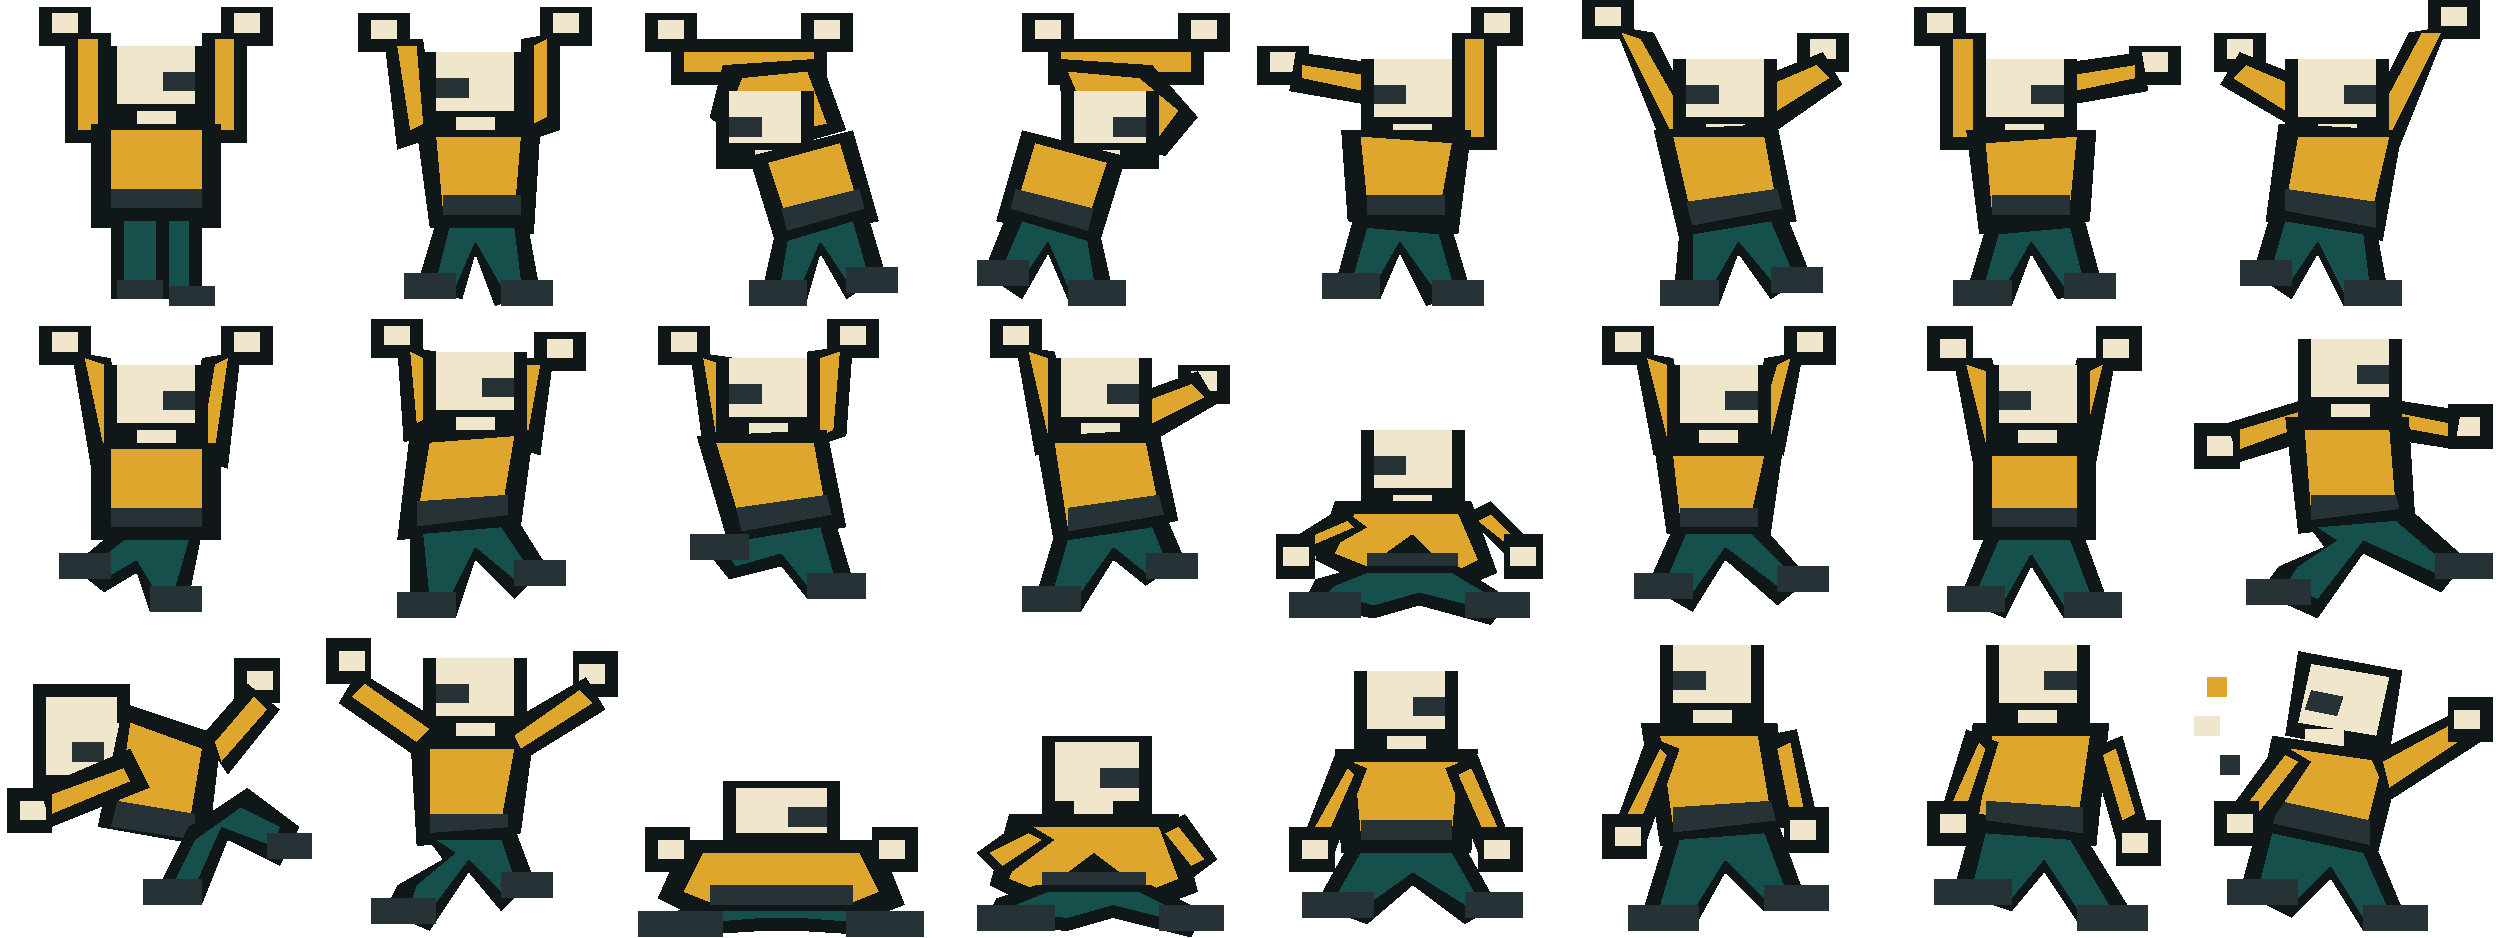
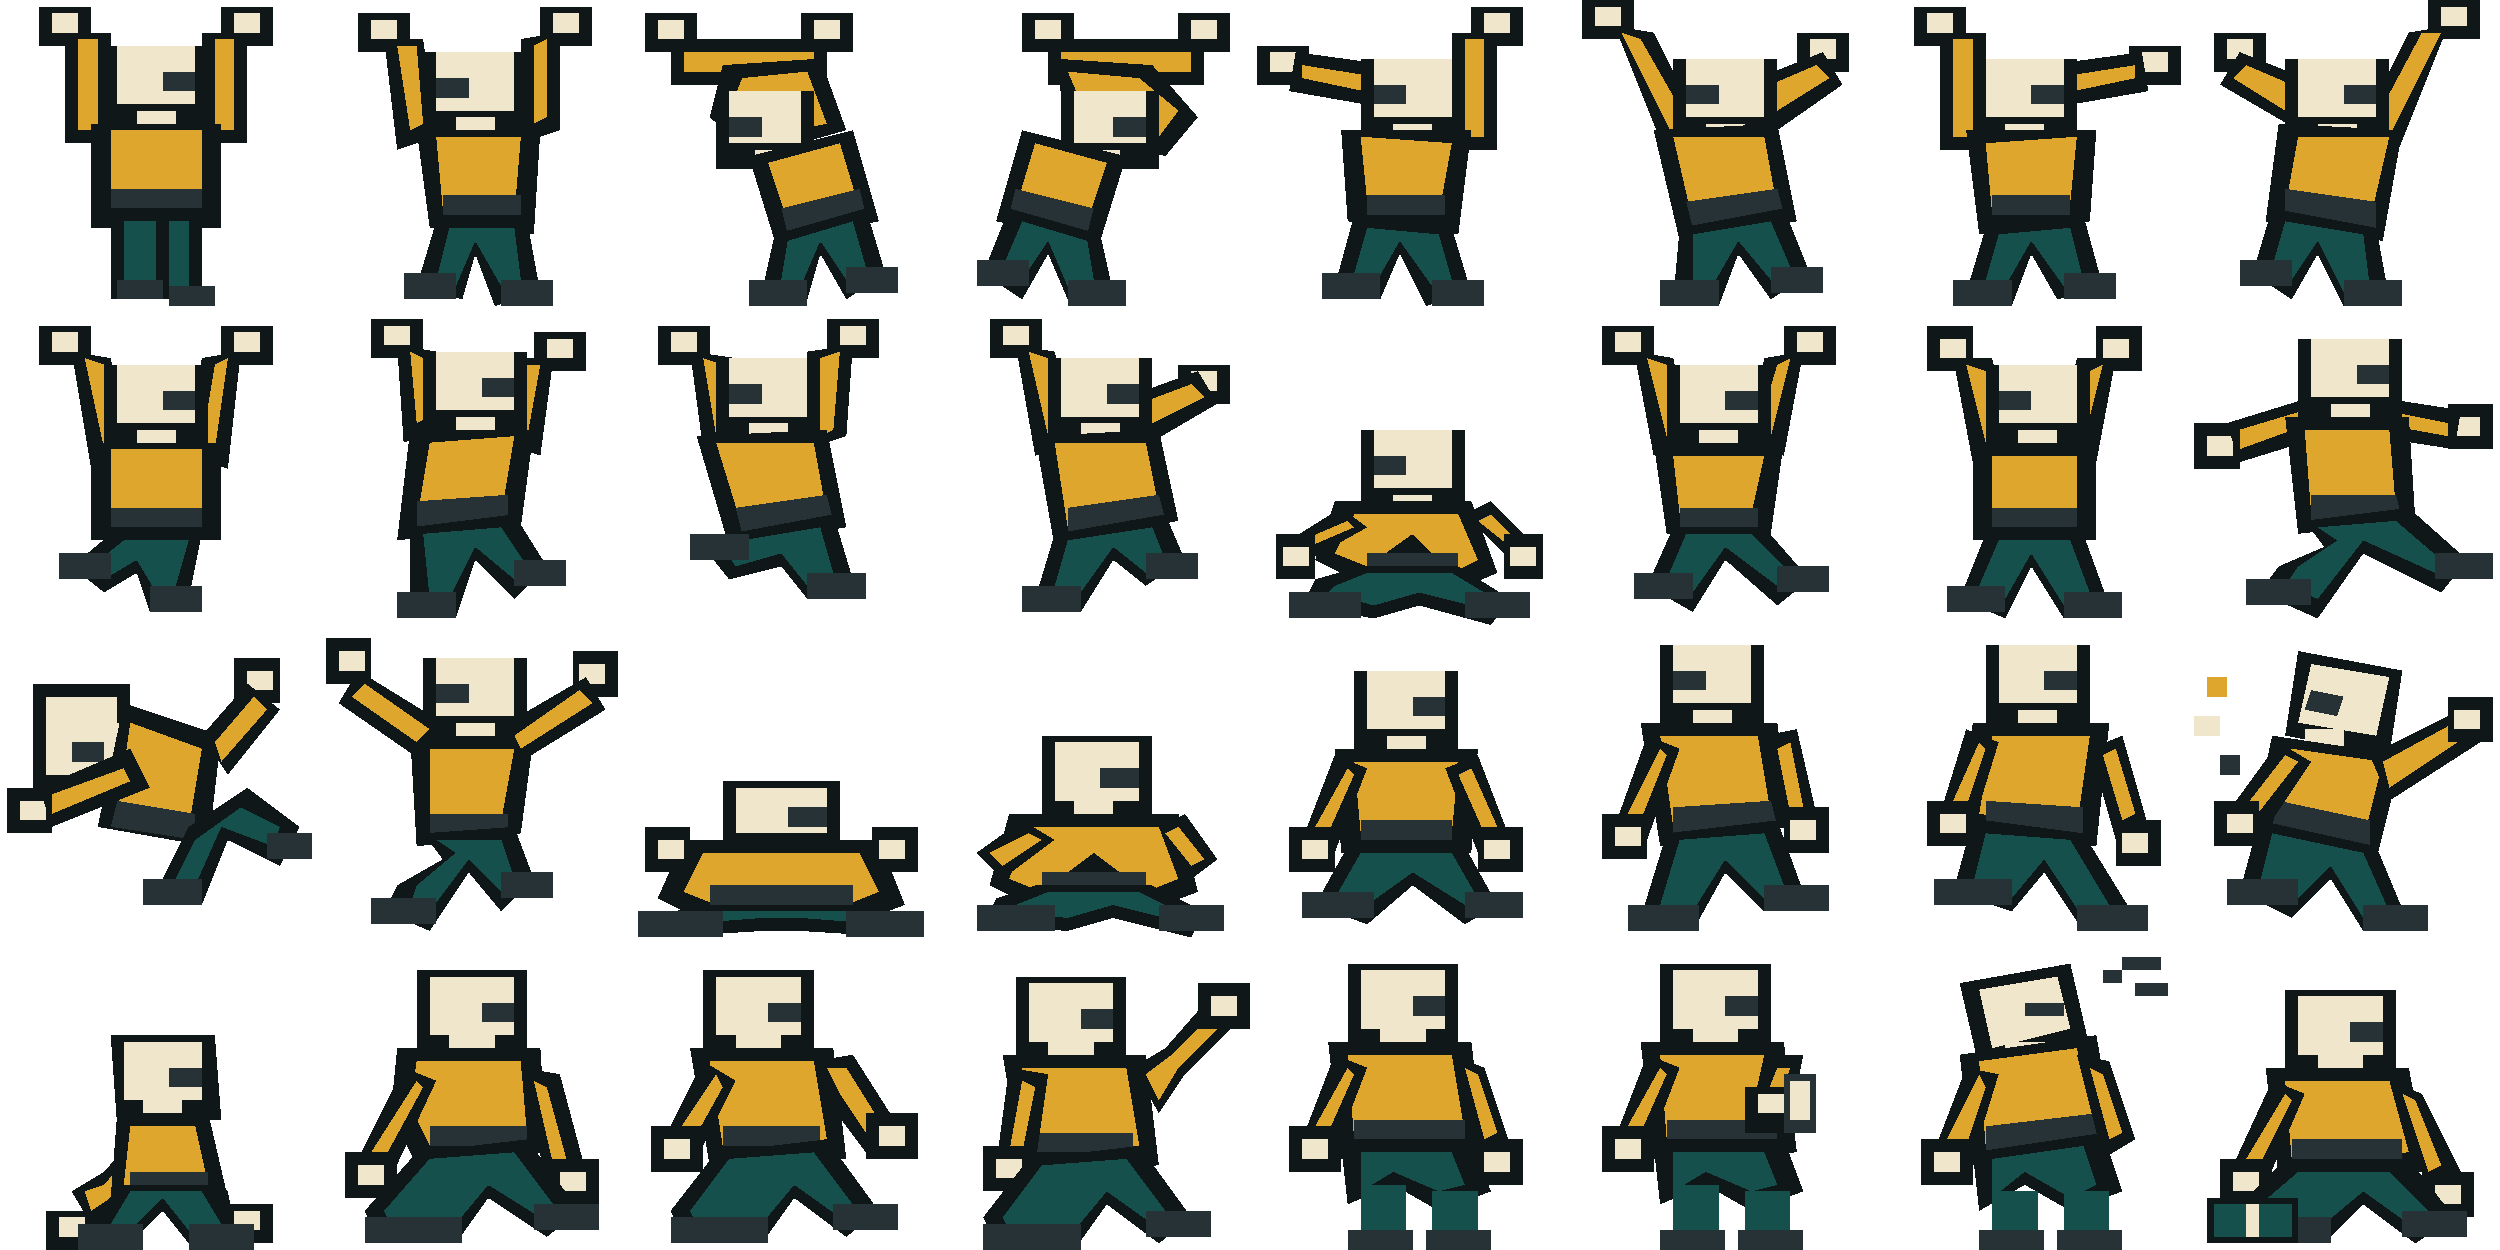
- <svg xmlns="http://www.w3.org/2000/svg" width="384" height="144" viewBox="0 0 384 144" fill="none" shape-rendering="crispEdges" data-cell-width="48" data-cell-height="48" data-frame-count="24" aria-labelledby="atlas-title atlas-description">
+ <svg xmlns="http://www.w3.org/2000/svg" width="384" height="192" viewBox="0 0 384 192" fill="none" shape-rendering="crispEdges" data-cell-width="48" data-cell-height="48" data-frame-count="32" aria-labelledby="atlas-title atlas-description">
  <style>
    .ink { fill: #101719; }
    .charcoal { fill: #273236; }
    .saffron { fill: #dfa62d; }
    .pale { fill: #f0e6cb; }
    .teal { fill: #16504d; }
  </style>
  <g id="frame-hanging-idle-a" class="sprite-cell" data-frame="0" data-row="0" data-column="0" data-state="hanging" transform="translate(0 0)">
    <rect class="ink" x="6" y="1" width="8" height="6" />
    <rect class="pale" x="8" y="2" width="4" height="3" />
    <rect class="ink" x="34" y="1" width="8" height="6" />
    <rect class="pale" x="36" y="2" width="4" height="3" />
    <rect class="ink" x="10" y="5" width="7" height="17" />
    <rect class="saffron" x="12" y="6" width="3" height="14" />
    <rect class="ink" x="31" y="5" width="7" height="17" />
    <rect class="saffron" x="33" y="6" width="3" height="14" />
    <rect class="ink" x="16" y="7" width="16" height="13" />
    <rect class="pale" x="18" y="7" width="12" height="9" />
    <rect class="charcoal" x="25" y="11" width="5" height="3" />
    <rect class="pale" x="21" y="17" width="6" height="4" />
    <rect class="ink" x="14" y="19" width="20" height="16" />
    <rect class="saffron" x="17" y="20" width="14" height="12" />
    <rect class="charcoal" x="17" y="29" width="14" height="3" />
    <rect class="ink" x="17" y="34" width="14" height="12" />
    <rect class="teal" x="19" y="34" width="5" height="9" />
    <rect class="teal" x="26" y="34" width="3" height="10" />
    <rect class="charcoal" x="18" y="43" width="7" height="3" />
    <rect class="charcoal" x="26" y="44" width="7" height="3" />
  </g>
  <g id="frame-hanging-idle-b" class="sprite-cell" data-frame="1" data-row="0" data-column="1" data-state="hanging" transform="translate(48 0)">
    <rect class="ink" x="7" y="2" width="8" height="6" />
    <rect class="pale" x="9" y="3" width="4" height="3" />
    <rect class="ink" x="35" y="1" width="8" height="6" />
    <rect class="pale" x="37" y="2" width="4" height="3" />
    <polygon class="ink" points="11,6 17,6 19,21 13,23" />
    <polygon class="saffron" points="13,7 16,7 17,19 15,20" />
    <polygon class="ink" points="32,6 38,5 38,20 32,22" />
    <polygon class="saffron" points="34,7 36,6 36,18 34,19" />
    <rect class="ink" x="17" y="8" width="16" height="13" />
    <rect class="pale" x="19" y="8" width="12" height="9" />
    <rect class="charcoal" x="19" y="12" width="5" height="3" />
    <rect class="pale" x="22" y="18" width="6" height="4" />
    <polygon class="ink" points="16,20 35,20 34,36 18,35" />
    <polygon class="saffron" points="19,21 32,21 31,33 20,32" />
    <rect class="charcoal" x="20" y="30" width="12" height="3" />
    <polygon class="ink" points="19,34 33,34 35,45 28,47 25,39 23,46 16,44" />
    <polygon class="teal" points="21,35 31,35 32,43 29,44 25,37 22,44 19,43" />
    <rect class="charcoal" x="14" y="42" width="8" height="4" />
    <rect class="charcoal" x="29" y="43" width="8" height="4" />
  </g>
  <g id="frame-shimmy-left" class="sprite-cell" data-frame="2" data-row="0" data-column="2" data-state="shimmying" transform="translate(96 0)">
    <rect class="ink" x="3" y="2" width="8" height="6" />
    <rect class="pale" x="5" y="3" width="4" height="3" />
    <rect class="ink" x="27" y="2" width="8" height="6" />
    <rect class="pale" x="29" y="3" width="4" height="3" />
    <rect class="ink" x="7" y="6" width="24" height="7" />
    <rect class="saffron" x="9" y="8" width="20" height="3" />
    <polygon class="ink" points="15,10 30,9 34,20 20,24 13,18" />
    <polygon class="saffron" points="18,12 28,11 31,19 21,21 16,17" />
    <rect class="ink" x="14" y="14" width="15" height="12" />
    <rect class="pale" x="16" y="14" width="11" height="8" />
    <rect class="charcoal" x="16" y="18" width="5" height="3" />
    <rect class="pale" x="20" y="23" width="6" height="4" />
    <polygon class="ink" points="19,24 35,20 39,34 23,37" />
    <polygon class="saffron" points="22,25 33,22 36,32 25,34" />
    <polygon class="charcoal" points="24,32 36,29 37,33 25,36" />
    <polygon class="ink" points="23,36 37,32 40,42 34,46 30,39 28,46 21,45" />
    <polygon class="teal" points="25,37 35,34 37,41 34,43 30,37 27,44 24,43" />
    <rect class="charcoal" x="19" y="43" width="9" height="4" />
    <rect class="charcoal" x="34" y="41" width="8" height="4" />
  </g>
  <g id="frame-shimmy-right" class="sprite-cell" data-frame="3" data-row="0" data-column="3" data-state="shimmying" transform="translate(144 0)">
    <rect class="ink" x="13" y="2" width="8" height="6" />
    <rect class="pale" x="15" y="3" width="4" height="3" />
    <rect class="ink" x="37" y="2" width="8" height="6" />
    <rect class="pale" x="39" y="3" width="4" height="3" />
    <rect class="ink" x="17" y="6" width="24" height="7" />
    <rect class="saffron" x="19" y="8" width="20" height="3" />
    <polygon class="ink" points="18,9 33,10 40,18 35,24 20,20" />
    <polygon class="saffron" points="20,11 31,12 37,17 34,21 23,18" />
    <rect class="ink" x="19" y="14" width="15" height="12" />
    <rect class="pale" x="21" y="14" width="11" height="8" />
    <rect class="charcoal" x="27" y="18" width="5" height="3" />
    <rect class="pale" x="22" y="23" width="6" height="4" />
    <polygon class="ink" points="13,20 29,24 25,37 9,34" />
    <polygon class="saffron" points="15,22 26,25 23,34 12,32" />
    <polygon class="charcoal" points="12,29 24,32 23,36 11,33" />
    <polygon class="ink" points="11,32 25,36 27,45 20,46 17,39 13,46 7,42" />
    <polygon class="teal" points="13,34 23,37 24,43 20,44 17,37 13,43 10,41" />
    <rect class="charcoal" x="6" y="40" width="8" height="4" />
    <rect class="charcoal" x="20" y="43" width="9" height="4" />
  </g>
  <g id="frame-reach-left-a" class="sprite-cell" data-frame="4" data-row="0" data-column="4" data-state="hanging" transform="translate(192 0)">
    <rect class="ink" x="1" y="7" width="8" height="6" />
    <rect class="pale" x="3" y="8" width="4" height="3" />
    <rect class="ink" x="34" y="1" width="8" height="6" />
    <rect class="pale" x="36" y="2" width="4" height="3" />
    <polygon class="ink" points="7,8 29,11 29,18 6,14" />
    <polygon class="saffron" points="8,10 27,13 27,16 8,12" />
    <rect class="ink" x="31" y="5" width="7" height="18" />
    <rect class="saffron" x="33" y="6" width="3" height="15" />
    <rect class="ink" x="17" y="9" width="16" height="13" />
    <rect class="pale" x="19" y="9" width="12" height="9" />
    <rect class="charcoal" x="19" y="13" width="5" height="3" />
    <rect class="pale" x="22" y="19" width="6" height="4" />
    <polygon class="ink" points="14,20 34,20 32,36 15,34" />
    <polygon class="saffron" points="17,21 31,22 29,33 18,31" />
    <rect class="charcoal" x="18" y="30" width="12" height="3" />
    <polygon class="ink" points="16,33 31,35 34,45 27,47 23,39 20,46 13,44" />
    <polygon class="teal" points="18,35 29,36 31,43 28,44 23,37 19,44 16,42" />
    <rect class="charcoal" x="11" y="42" width="9" height="4" />
    <rect class="charcoal" x="28" y="43" width="8" height="4" />
  </g>
  <g id="frame-reach-left-b" class="sprite-cell" data-frame="5" data-row="0" data-column="5" data-state="hanging" transform="translate(240 0)">
    <rect class="ink" x="3" y="0" width="8" height="6" />
    <rect class="pale" x="5" y="1" width="4" height="3" />
    <rect class="ink" x="36" y="5" width="8" height="6" />
    <rect class="pale" x="38" y="6" width="4" height="3" />
    <polygon class="ink" points="8,4 14,5 22,21 16,24" />
    <polygon class="saffron" points="9,5 12,6 20,20 17,21" />
    <polygon class="ink" points="30,12 40,8 43,13 33,20" />
    <polygon class="saffron" points="32,13 39,10 41,12 33,17" />
    <rect class="ink" x="17" y="9" width="16" height="13" />
    <rect class="pale" x="19" y="9" width="12" height="9" />
    <rect class="charcoal" x="19" y="13" width="5" height="3" />
    <rect class="pale" x="22" y="19" width="6" height="4" />
    <polygon class="ink" points="14,20 33,19 36,34 18,37" />
    <polygon class="saffron" points="17,21 31,21 33,32 20,34" />
    <polygon class="charcoal" points="19,31 33,29 34,33 20,35" />
    <polygon class="ink" points="18,35 34,32 38,42 32,46 27,39 24,47 17,46" />
    <polygon class="teal" points="20,36 32,34 35,41 32,43 27,37 23,44 20,44" />
    <rect class="charcoal" x="15" y="43" width="9" height="4" />
    <rect class="charcoal" x="32" y="41" width="8" height="4" />
  </g>
  <g id="frame-reach-right-a" class="sprite-cell" data-frame="6" data-row="0" data-column="6" data-state="hanging" transform="translate(288 0)">
    <rect class="ink" x="6" y="1" width="8" height="6" />
    <rect class="pale" x="8" y="2" width="4" height="3" />
    <rect class="ink" x="39" y="7" width="8" height="6" />
    <rect class="pale" x="41" y="8" width="4" height="3" />
    <rect class="ink" x="10" y="5" width="7" height="18" />
    <rect class="saffron" x="12" y="6" width="3" height="15" />
    <polygon class="ink" points="19,11 41,8 42,14 19,18" />
    <polygon class="saffron" points="21,13 40,10 40,12 21,16" />
    <rect class="ink" x="15" y="9" width="16" height="13" />
    <rect class="pale" x="17" y="9" width="12" height="9" />
    <rect class="charcoal" x="24" y="13" width="5" height="3" />
    <rect class="pale" x="20" y="19" width="6" height="4" />
    <polygon class="ink" points="14,20 34,20 33,34 16,36" />
    <polygon class="saffron" points="17,22 31,21 30,31 18,33" />
    <rect class="charcoal" x="18" y="30" width="12" height="3" />
    <polygon class="ink" points="17,35 32,33 35,44 28,46 24,39 21,47 14,45" />
    <polygon class="teal" points="19,36 30,35 32,43 29,44 24,37 20,44 17,43" />
    <rect class="charcoal" x="12" y="43" width="9" height="4" />
    <rect class="charcoal" x="29" y="42" width="8" height="4" />
  </g>
  <g id="frame-reach-right-b" class="sprite-cell" data-frame="7" data-row="0" data-column="7" data-state="hanging" transform="translate(336 0)">
    <rect class="ink" x="4" y="5" width="8" height="6" />
    <rect class="pale" x="6" y="6" width="4" height="3" />
    <rect class="ink" x="37" y="0" width="8" height="6" />
    <rect class="pale" x="39" y="1" width="4" height="3" />
    <polygon class="ink" points="8,8 18,12 17,20 5,13" />
    <polygon class="saffron" points="9,10 16,13 15,17 7,12" />
    <polygon class="ink" points="34,5 40,4 32,24 26,21" />
    <polygon class="saffron" points="36,5 39,5 31,21 28,20" />
    <rect class="ink" x="15" y="9" width="16" height="13" />
    <rect class="pale" x="17" y="9" width="12" height="9" />
    <rect class="charcoal" x="24" y="13" width="5" height="3" />
    <rect class="pale" x="20" y="19" width="6" height="4" />
    <polygon class="ink" points="14,19 33,20 30,37 12,34" />
    <polygon class="saffron" points="17,21 31,21 28,34 15,32" />
    <polygon class="charcoal" points="15,29 29,31 29,35 15,33" />
    <polygon class="ink" points="13,32 29,35 31,46 24,47 20,39 16,46 10,42" />
    <polygon class="teal" points="15,34 27,36 28,44 24,45 20,37 16,43 13,41" />
    <rect class="charcoal" x="8" y="40" width="8" height="4" />
    <rect class="charcoal" x="24" y="43" width="9" height="4" />
  </g>
  <g id="frame-climb-1" class="sprite-cell" data-frame="8" data-row="1" data-column="0" data-state="climbing" transform="translate(0 48)">
    <rect class="ink" x="6" y="2" width="8" height="6" />
    <rect class="pale" x="8" y="3" width="4" height="3" />
    <rect class="ink" x="34" y="2" width="8" height="6" />
    <rect class="pale" x="36" y="3" width="4" height="3" />
    <polygon class="ink" points="11,6 17,7 20,22 14,24" />
    <polygon class="saffron" points="13,7 16,8 18,20 16,21" />
    <polygon class="ink" points="31,7 37,6 35,24 29,22" />
    <polygon class="saffron" points="33,8 35,7 33,21 31,20" />
    <rect class="ink" x="16" y="8" width="16" height="13" />
    <rect class="pale" x="18" y="8" width="12" height="9" />
    <rect class="charcoal" x="25" y="12" width="5" height="3" />
    <rect class="pale" x="21" y="18" width="6" height="4" />
    <rect class="ink" x="14" y="20" width="20" height="15" />
    <rect class="saffron" x="17" y="21" width="14" height="11" />
    <rect class="charcoal" x="17" y="30" width="14" height="3" />
    <polygon class="ink" points="17,34 31,34 29,44 23,46 21,40 16,43 11,39" />
    <polygon class="teal" points="19,35 29,35 27,42 24,43 21,38 16,41 14,39" />
    <rect class="charcoal" x="9" y="37" width="8" height="4" />
    <rect class="charcoal" x="23" y="42" width="8" height="4" />
  </g>
  <g id="frame-climb-2" class="sprite-cell" data-frame="9" data-row="1" data-column="1" data-state="climbing" transform="translate(48 48)">
    <rect class="ink" x="9" y="1" width="8" height="6" />
    <rect class="pale" x="11" y="2" width="4" height="3" />
    <rect class="ink" x="34" y="3" width="8" height="6" />
    <rect class="pale" x="36" y="4" width="4" height="3" />
    <polygon class="ink" points="13,5 19,6 20,18 14,20" />
    <polygon class="saffron" points="15,6 17,7 18,16 16,17" />
    <polygon class="ink" points="31,7 37,7 35,22 29,20" />
    <polygon class="saffron" points="33,8 35,8 33,19 31,18" />
    <rect class="ink" x="17" y="6" width="16" height="13" />
    <rect class="pale" x="19" y="6" width="12" height="9" />
    <rect class="charcoal" x="26" y="10" width="5" height="3" />
    <rect class="pale" x="22" y="16" width="6" height="4" />
    <polygon class="ink" points="15,18 34,18 32,33 13,35" />
    <polygon class="saffron" points="18,20 31,19 29,31 16,32" />
    <polygon class="charcoal" points="16,29 30,28 30,32 16,33" />
    <polygon class="ink" points="15,33 31,31 36,39 31,44 25,38 22,47 15,46" />
    <polygon class="teal" points="17,34 29,33 33,39 31,41 25,36 21,44 18,44" />
    <rect class="charcoal" x="13" y="43" width="9" height="4" />
    <rect class="charcoal" x="31" y="38" width="8" height="4" />
  </g>
  <g id="frame-climb-3" class="sprite-cell" data-frame="10" data-row="1" data-column="2" data-state="climbing" transform="translate(96 48)">
    <rect class="ink" x="5" y="2" width="8" height="6" />
    <rect class="pale" x="7" y="3" width="4" height="3" />
    <rect class="ink" x="31" y="1" width="8" height="6" />
    <rect class="pale" x="33" y="2" width="4" height="3" />
    <polygon class="ink" points="10,6 17,7 18,20 12,21" />
    <polygon class="saffron" points="12,7 15,8 16,18 14,19" />
    <polygon class="ink" points="28,6 35,5 34,19 28,21" />
    <polygon class="saffron" points="30,7 33,6 32,18 30,19" />
    <rect class="ink" x="14" y="7" width="16" height="13" />
    <rect class="pale" x="16" y="7" width="12" height="9" />
    <rect class="charcoal" x="16" y="11" width="5" height="3" />
    <rect class="pale" x="19" y="17" width="6" height="4" />
    <polygon class="ink" points="11,19 31,18 34,33 16,36" />
    <polygon class="saffron" points="14,20 29,20 31,31 18,33" />
    <polygon class="charcoal" points="17,30 31,28 32,32 18,34" />
    <polygon class="ink" points="16,34 32,31 35,41 28,44 24,39 16,41 12,36" />
    <polygon class="teal" points="18,35 30,33 32,40 28,42 24,37 17,39 15,36" />
    <rect class="charcoal" x="10" y="34" width="9" height="4" />
    <rect class="charcoal" x="28" y="40" width="9" height="4" />
  </g>
  <g id="frame-climb-4" class="sprite-cell" data-frame="11" data-row="1" data-column="3" data-state="climbing" transform="translate(144 48)">
    <rect class="ink" x="8" y="1" width="8" height="6" />
    <rect class="pale" x="10" y="2" width="4" height="3" />
    <rect class="ink" x="37" y="8" width="8" height="6" />
    <rect class="pale" x="39" y="9" width="4" height="3" />
    <polygon class="ink" points="12,5 18,6 21,20 15,22" />
    <polygon class="saffron" points="14,6 17,7 19,18 17,19" />
    <polygon class="ink" points="29,13 40,9 43,14 31,21" />
    <polygon class="saffron" points="31,14 39,11 41,13 31,18" />
    <rect class="ink" x="17" y="7" width="16" height="13" />
    <rect class="pale" x="19" y="7" width="12" height="9" />
    <rect class="charcoal" x="26" y="11" width="5" height="3" />
    <rect class="pale" x="22" y="17" width="6" height="4" />
    <polygon class="ink" points="15,19 34,18 37,32 18,36" />
    <polygon class="saffron" points="18,20 32,20 34,30 20,33" />
    <polygon class="charcoal" points="20,30 34,28 35,32 20,34" />
    <polygon class="ink" points="18,34 35,31 38,38 32,42 27,38 22,46 15,44" />
    <polygon class="teal" points="20,35 33,33 35,38 32,40 27,36 22,43 18,42" />
    <rect class="charcoal" x="13" y="42" width="9" height="4" />
    <rect class="charcoal" x="32" y="37" width="8" height="4" />
  </g>
  <g id="frame-launch-1" class="sprite-cell" data-frame="12" data-row="1" data-column="4" data-state="launching" transform="translate(192 48)">
    <rect class="ink" x="17" y="18" width="16" height="13" />
    <rect class="pale" x="19" y="18" width="12" height="9" />
    <rect class="charcoal" x="19" y="22" width="5" height="3" />
    <rect class="pale" x="22" y="28" width="6" height="4" />
    <polygon class="ink" points="13,29 34,29 38,40 31,43 25,37 18,42 10,38" />
    <polygon class="saffron" points="16,31 32,31 35,38 31,40 25,34 18,39 13,37" />
    <rect class="charcoal" x="18" y="37" width="14" height="3" />
    <polygon class="ink" points="17,39 32,39 40,44 37,48 26,45 19,47 8,45 10,41" />
    <polygon class="teal" points="18,40 31,40 36,43 34,45 26,43 19,45 12,43 13,42" />
    <rect class="charcoal" x="6" y="43" width="11" height="4" />
    <rect class="charcoal" x="33" y="43" width="10" height="4" />
    <polygon class="ink" points="14,30 18,33 9,38 6,35" />
    <polygon class="saffron" points="15,32 16,33 9,36 8,35" />
    <polygon class="ink" points="33,31 37,29 43,35 40,38" />
    <polygon class="saffron" points="35,32 37,31 41,35 40,36" />
    <rect class="ink" x="4" y="34" width="6" height="7" />
    <rect class="pale" x="5" y="36" width="4" height="3" />
    <rect class="ink" x="39" y="34" width="6" height="7" />
    <rect class="pale" x="40" y="36" width="4" height="3" />
  </g>
  <g id="frame-launch-2" class="sprite-cell" data-frame="13" data-row="1" data-column="5" data-state="launching" transform="translate(240 48)">
    <rect class="ink" x="6" y="2" width="8" height="6" />
    <rect class="pale" x="8" y="3" width="4" height="3" />
    <rect class="ink" x="34" y="2" width="8" height="6" />
    <rect class="pale" x="36" y="3" width="4" height="3" />
    <polygon class="ink" points="11,6 17,7 20,20 14,22" />
    <polygon class="saffron" points="13,7 16,8 18,18 16,19" />
    <polygon class="ink" points="31,7 37,6 34,22 28,20" />
    <polygon class="saffron" points="33,8 35,7 32,19 30,18" />
    <rect class="ink" x="16" y="8" width="16" height="13" />
    <rect class="pale" x="18" y="8" width="12" height="9" />
    <rect class="charcoal" x="25" y="12" width="5" height="3" />
    <rect class="pale" x="21" y="18" width="6" height="4" />
    <polygon class="ink" points="14,20 34,20 32,34 16,34" />
    <polygon class="saffron" points="17,22 31,22 29,31 18,31" />
    <rect class="charcoal" x="18" y="30" width="12" height="3" />
    <polygon class="ink" points="17,33 31,33 38,41 33,45 25,38 20,46 13,42" />
    <polygon class="teal" points="19,34 29,34 35,40 33,42 25,36 20,43 16,41" />
    <rect class="charcoal" x="11" y="40" width="9" height="4" />
    <rect class="charcoal" x="33" y="39" width="8" height="4" />
  </g>
  <g id="frame-fall-1" class="sprite-cell" data-frame="14" data-row="1" data-column="6" data-state="falling" transform="translate(288 48)">
    <rect class="ink" x="8" y="2" width="7" height="7" />
    <rect class="pale" x="10" y="4" width="4" height="3" />
    <rect class="ink" x="34" y="2" width="7" height="7" />
    <rect class="pale" x="35" y="4" width="4" height="3" />
    <polygon class="ink" points="12,7 18,7 21,21 15,23" />
    <polygon class="saffron" points="14,8 17,9 19,19 17,20" />
    <polygon class="ink" points="31,7 37,7 34,23 28,21" />
    <polygon class="saffron" points="33,9 35,8 32,20 30,19" />
    <rect class="ink" x="17" y="8" width="16" height="13" />
    <rect class="pale" x="19" y="8" width="12" height="9" />
    <rect class="charcoal" x="19" y="12" width="5" height="3" />
    <rect class="pale" x="22" y="18" width="6" height="4" />
    <rect class="ink" x="15" y="20" width="19" height="15" />
    <rect class="saffron" x="18" y="22" width="13" height="10" />
    <rect class="charcoal" x="18" y="30" width="13" height="3" />
    <polygon class="ink" points="17,34 32,34 36,45 29,47 24,39 20,47 13,44" />
    <polygon class="teal" points="19,35 30,35 33,43 29,45 24,37 20,44 16,42" />
    <rect class="charcoal" x="11" y="42" width="9" height="4" />
    <rect class="charcoal" x="29" y="43" width="9" height="4" />
  </g>
  <g id="frame-fall-2" class="sprite-cell" data-frame="15" data-row="1" data-column="7" data-state="falling" transform="translate(336 48)">
    <rect class="ink" x="1" y="17" width="7" height="7" />
    <rect class="pale" x="3" y="19" width="4" height="3" />
    <rect class="ink" x="40" y="14" width="7" height="7" />
    <rect class="pale" x="41" y="16" width="4" height="3" />
    <polygon class="ink" points="6,17 19,13 21,19 8,23" />
    <polygon class="saffron" points="8,18 18,15 19,17 8,21" />
    <polygon class="ink" points="29,13 42,15 41,21 28,19" />
    <polygon class="saffron" points="30,15 40,17 40,19 29,17" />
    <rect class="ink" x="17" y="4" width="16" height="13" />
    <rect class="pale" x="19" y="4" width="12" height="9" />
    <rect class="charcoal" x="26" y="8" width="5" height="3" />
    <rect class="pale" x="22" y="14" width="6" height="4" />
    <polygon class="ink" points="15,16 34,16 35,32 17,34" />
    <polygon class="saffron" points="18,18 31,18 32,30 19,31" />
    <polygon class="charcoal" points="19,28 32,28 33,32 19,33" />
    <polygon class="ink" points="18,32 34,30 43,38 39,43 27,37 20,47 11,43 14,39 21,36" />
    <polygon class="teal" points="20,33 32,32 39,38 38,40 27,35 20,44 15,42 17,39 23,35" />
    <rect class="charcoal" x="9" y="41" width="10" height="4" />
    <rect class="charcoal" x="38" y="37" width="9" height="4" />
  </g>
  <g id="frame-fall-3" class="sprite-cell" data-frame="16" data-row="2" data-column="0" data-state="falling" transform="translate(0 96)">
    <rect class="ink" x="5" y="9" width="15" height="16" />
    <rect class="pale" x="7" y="11" width="11" height="12" />
    <rect class="charcoal" x="11" y="18" width="5" height="3" />
    <rect class="pale" x="17" y="15" width="5" height="6" />
    <polygon class="ink" points="19,12 34,17 32,34 15,31" />
    <polygon class="saffron" points="20,15 31,19 29,31 18,29" />
    <polygon class="charcoal" points="18,27 30,29 30,33 17,31" />
    <rect class="ink" x="1" y="25" width="7" height="7" />
    <rect class="pale" x="3" y="27" width="4" height="3" />
    <polygon class="ink" points="6,25 20,19 23,25 8,31" />
    <polygon class="saffron" points="8,26 19,22 20,24 8,29" />
    <rect class="ink" x="36" y="5" width="7" height="7" />
    <rect class="pale" x="38" y="7" width="4" height="3" />
    <polygon class="ink" points="31,17 38,9 43,13 35,23" />
    <polygon class="saffron" points="33,18 39,11 41,13 34,21" />
    <polygon class="ink" points="29,31 38,25 46,31 43,37 35,33 31,43 24,41" />
    <polygon class="teal" points="30,33 37,28 43,31 42,34 34,31 30,40 27,39" />
    <rect class="charcoal" x="22" y="39" width="9" height="4" />
    <rect class="charcoal" x="41" y="32" width="7" height="4" />
  </g>
  <g id="frame-fall-4" class="sprite-cell" data-frame="17" data-row="2" data-column="1" data-state="falling" transform="translate(48 96)">
    <rect class="ink" x="17" y="5" width="16" height="13" />
    <rect class="pale" x="19" y="5" width="12" height="9" />
    <rect class="charcoal" x="19" y="9" width="5" height="3" />
    <rect class="pale" x="22" y="15" width="6" height="4" />
    <polygon class="ink" points="15,17 34,17 32,32 16,34" />
    <polygon class="saffron" points="18,19 31,19 29,30 18,31" />
    <rect class="charcoal" x="18" y="29" width="12" height="3" />
    <rect class="ink" x="2" y="2" width="7" height="7" />
    <rect class="pale" x="4" y="4" width="4" height="3" />
    <polygon class="ink" points="7,7 20,15 17,21 4,12" />
    <polygon class="saffron" points="8,9 18,16 16,18 6,11" />
    <rect class="ink" x="40" y="4" width="7" height="7" />
    <rect class="pale" x="41" y="6" width="4" height="3" />
    <polygon class="ink" points="30,15 42,8 45,13 32,21" />
    <polygon class="saffron" points="31,17 41,10 43,12 32,19" />
    <polygon class="ink" points="17,32 31,31 34,39 29,44 24,38 18,47 11,44 13,40 20,36" />
    <polygon class="teal" points="19,33 29,33 31,39 29,41 24,36 18,44 15,43 16,40 22,35" />
    <rect class="charcoal" x="9" y="42" width="10" height="4" />
    <rect class="charcoal" x="29" y="38" width="8" height="4" />
  </g>
  <g id="frame-landing-1" class="sprite-cell" data-frame="18" data-row="2" data-column="2" data-state="landing" transform="translate(96 96)">
    <rect class="ink" x="15" y="24" width="18" height="11" />
    <rect class="pale" x="17" y="25" width="14" height="7" />
    <rect class="charcoal" x="25" y="28" width="6" height="3" />
    <polygon class="ink" points="9,33 39,33 43,43 35,46 13,46 5,42" />
    <polygon class="saffron" points="12,35 36,35 39,41 34,43 14,43 9,41" />
    <rect class="charcoal" x="13" y="40" width="22" height="3" />
    <polygon class="ink" points="12,43 36,43 45,46 43,48 27,47 21,47 5,48 3,45" />
    <polygon class="teal" points="13,44 35,44 40,46 27,45 21,45 8,46" />
    <rect class="charcoal" x="2" y="44" width="13" height="4" />
    <rect class="charcoal" x="34" y="44" width="12" height="4" />
    <rect class="ink" x="3" y="31" width="7" height="7" />
    <rect class="pale" x="5" y="33" width="4" height="3" />
    <rect class="ink" x="38" y="31" width="7" height="7" />
    <rect class="pale" x="39" y="33" width="4" height="3" />
  </g>
  <g id="frame-landing-2" class="sprite-cell" data-frame="19" data-row="2" data-column="3" data-state="landing" transform="translate(144 96)">
    <rect class="ink" x="16" y="17" width="17" height="13" />
    <rect class="pale" x="18" y="18" width="13" height="9" />
    <rect class="charcoal" x="25" y="22" width="6" height="3" />
    <rect class="pale" x="21" y="27" width="6" height="4" />
    <polygon class="ink" points="11,29 37,29 40,41 32,44 24,38 16,44 8,40" />
    <polygon class="saffron" points="14,31 34,31 37,39 32,41 24,35 16,41 11,39" />
    <rect class="charcoal" x="16" y="38" width="16" height="3" />
    <polygon class="ink" points="15,40 33,40 41,44 39,48 27,45 20,47 7,46 9,42" />
    <polygon class="teal" points="17,41 31,41 37,44 35,45 27,43 20,45 11,44 12,43" />
    <rect class="charcoal" x="6" y="43" width="12" height="4" />
    <rect class="charcoal" x="34" y="43" width="10" height="4" />
    <polygon class="ink" points="13,30 18,33 10,39 6,35" />
    <polygon class="saffron" points="14,32 16,33 10,37 8,35" />
    <polygon class="ink" points="34,31 38,29 43,36 39,39" />
    <polygon class="saffron" points="35,32 37,31 41,36 39,37" />
  </g>
  <g id="frame-landing-3" class="sprite-cell" data-frame="20" data-row="2" data-column="4" data-state="landing" transform="translate(192 96)">
    <rect class="ink" x="16" y="7" width="16" height="13" />
    <rect class="pale" x="18" y="7" width="12" height="9" />
    <rect class="charcoal" x="25" y="11" width="5" height="3" />
    <rect class="pale" x="21" y="17" width="6" height="4" />
    <polygon class="ink" points="13,19 35,19 34,35 14,35" />
    <polygon class="saffron" points="16,21 32,21 31,32 17,32" />
    <rect class="charcoal" x="17" y="30" width="14" height="3" />
    <polygon class="ink" points="15,34 33,34 38,43 33,46 25,40 18,46 10,43" />
    <polygon class="teal" points="17,35 31,35 35,42 33,43 25,38 18,43 13,42" />
    <rect class="charcoal" x="8" y="41" width="11" height="4" />
    <rect class="charcoal" x="33" y="41" width="9" height="4" />
    <polygon class="ink" points="13,20 18,22 13,35 8,33" />
    <polygon class="saffron" points="15,22 16,23 12,32 10,31" />
    <polygon class="ink" points="30,22 35,20 40,33 35,35" />
    <polygon class="saffron" points="32,23 34,22 38,31 36,32" />
    <rect class="ink" x="6" y="31" width="7" height="7" />
    <rect class="pale" x="8" y="33" width="4" height="3" />
    <rect class="ink" x="35" y="31" width="7" height="7" />
    <rect class="pale" x="36" y="33" width="4" height="3" />
  </g>
  <g id="frame-grounded-1" class="sprite-cell" data-frame="21" data-row="2" data-column="5" data-state="grounded" transform="translate(240 96)">
    <rect class="ink" x="15" y="3" width="16" height="13" />
    <rect class="pale" x="17" y="3" width="12" height="9" />
    <rect class="charcoal" x="17" y="7" width="5" height="3" />
    <rect class="pale" x="20" y="13" width="6" height="4" />
    <polygon class="ink" points="12,15 33,15 35,31 15,34" />
    <polygon class="saffron" points="15,17 30,17 32,29 17,31" />
    <polygon class="charcoal" points="17,28 32,27 33,31 17,33" />
    <polygon class="ink" points="13,17 18,19 13,33 8,31" />
    <polygon class="saffron" points="15,19 16,20 12,30 10,29" />
    <polygon class="ink" points="31,17 36,16 39,29 34,31" />
    <polygon class="saffron" points="33,19 35,18 37,28 35,29" />
    <rect class="ink" x="6" y="29" width="7" height="7" />
    <rect class="pale" x="8" y="31" width="4" height="3" />
    <rect class="ink" x="34" y="28" width="7" height="7" />
    <rect class="pale" x="35" y="30" width="4" height="3" />
    <polygon class="ink" points="16,32 33,30 37,41 31,44 25,38 20,47 12,45" />
    <polygon class="teal" points="18,33 31,32 34,40 31,42 25,36 20,44 15,43" />
    <rect class="charcoal" x="10" y="43" width="11" height="4" />
    <rect class="charcoal" x="31" y="40" width="10" height="4" />
  </g>
  <g id="frame-grounded-2" class="sprite-cell" data-frame="22" data-row="2" data-column="6" data-state="grounded" transform="translate(288 96)">
    <rect class="ink" x="17" y="3" width="16" height="13" />
    <rect class="pale" x="19" y="3" width="12" height="9" />
    <rect class="charcoal" x="26" y="7" width="5" height="3" />
    <rect class="pale" x="22" y="13" width="6" height="4" />
    <polygon class="ink" points="15,15 36,15 34,34 14,31" />
    <polygon class="saffron" points="18,17 33,17 31,31 16,29" />
    <polygon class="charcoal" points="17,27 32,28 32,32 17,30" />
    <polygon class="ink" points="14,16 19,18 15,31 10,29" />
    <polygon class="saffron" points="16,18 17,19 14,28 12,27" />
    <polygon class="ink" points="33,19 38,17 42,31 37,33" />
    <polygon class="saffron" points="35,20 37,19 40,29 38,30" />
    <rect class="ink" x="8" y="27" width="7" height="7" />
    <rect class="pale" x="10" y="29" width="4" height="3" />
    <rect class="ink" x="37" y="30" width="7" height="7" />
    <rect class="pale" x="38" y="32" width="4" height="3" />
    <polygon class="ink" points="15,30 32,32 40,45 32,47 26,38 21,44 12,41" />
    <polygon class="teal" points="17,32 30,33 36,43 32,45 26,36 21,42 15,40" />
    <rect class="charcoal" x="9" y="39" width="12" height="4" />
    <rect class="charcoal" x="31" y="43" width="11" height="4" />
  </g>
  <g id="frame-bump" class="sprite-cell" data-frame="23" data-row="2" data-column="7" data-state="bump" transform="translate(336 96)">
    <rect class="saffron" x="3" y="8" width="3" height="3" />
    <rect class="pale" x="1" y="14" width="4" height="3" />
    <rect class="charcoal" x="5" y="20" width="3" height="3" />
    <polygon class="ink" points="17,4 33,7 31,20 15,17" />
    <polygon class="pale" points="19,6 31,8 29,17 17,15" />
    <polygon class="charcoal" points="19,10 24,11 23,14 18,13" />
    <rect class="pale" x="18" y="16" width="6" height="4" />
    <polygon class="ink" points="13,17 33,20 29,36 10,31" />
    <polygon class="saffron" points="16,19 30,21 27,33 13,29" />
    <polygon class="charcoal" points="14,27 28,30 28,34 13,31" />
    <polygon class="ink" points="14,18 19,21 11,33 6,29" />
    <polygon class="saffron" points="15,20 17,21 10,30 8,29" />
    <rect class="ink" x="4" y="27" width="7" height="7" />
    <rect class="pale" x="6" y="29" width="4" height="3" />
    <polygon class="ink" points="28,20 42,13 45,18 31,27" />
    <polygon class="saffron" points="30,21 41,15 43,17 31,25" />
    <rect class="ink" x="40" y="11" width="7" height="7" />
    <rect class="pale" x="41" y="13" width="4" height="3" />
    <polygon class="ink" points="11,30 29,34 34,46 27,47 22,39 16,45 8,41" />
    <polygon class="teal" points="13,32 27,35 31,44 27,45 22,37 16,43 11,40" />
    <rect class="charcoal" x="6" y="39" width="11" height="4" />
    <rect class="charcoal" x="27" y="43" width="10" height="4" />
  </g>
+   <g id="frame-summit-mantle-1" class="sprite-cell" data-frame="24" data-row="3" data-column="0" data-state="summiting" transform="translate(0 144)">
+     <rect class="ink" x="7" y="42" width="8" height="6" />
+     <rect class="pale" x="9" y="43" width="4" height="3" />
+     <rect class="ink" x="34" y="41" width="8" height="6" />
+     <rect class="pale" x="36" y="42" width="4" height="3" />
+     <polygon class="ink" points="11,39 16,36 22,29 26,33 18,41 14,44" />
+     <polygon class="saffron" points="13,39 16,38 21,32 23,33 17,40 14,42" />
+     <polygon class="ink" points="35,39 31,35 28,29 24,32 29,40 36,44" />
+     <polygon class="saffron" points="34,40 31,37 27,32 26,33 30,39 35,42" />
+     <polygon class="ink" points="17,15 33,15 34,28 18,29" />
+     <rect class="pale" x="19" y="16" width="12" height="9" />
+     <rect class="charcoal" x="26" y="20" width="5" height="3" />
+     <rect class="pale" x="22" y="25" width="6" height="4" />
+     <polygon class="ink" points="18,27 32,27 35,40 17,40" />
+     <polygon class="saffron" points="20,29 30,29 32,38 19,38" />
+     <rect class="charcoal" x="20" y="36" width="12" height="3" />
+     <polygon class="ink" points="18,38 33,38 37,46 29,47 25,42 20,47 14,45" />
+     <polygon class="teal" points="20,39 31,39 34,44 29,45 25,40 20,45 17,44" />
+     <rect class="charcoal" x="12" y="44" width="10" height="4" />
+     <rect class="charcoal" x="29" y="44" width="10" height="4" />
+   </g>
+   <g id="frame-summit-mantle-2" class="sprite-cell" data-frame="25" data-row="3" data-column="1" data-state="summiting" transform="translate(48 144)">
+     <rect class="ink" x="16" y="5" width="17" height="13" />
+     <rect class="pale" x="18" y="6" width="13" height="9" />
+     <rect class="charcoal" x="26" y="10" width="5" height="3" />
+     <rect class="pale" x="21" y="15" width="7" height="4" />
+     <polygon class="ink" points="13,17 35,17 36,33 16,35 12,27" />
+     <polygon class="saffron" points="16,19 32,19 33,31 18,32 15,26" />
+     <rect class="charcoal" x="18" y="29" width="15" height="3" />
+     <polygon class="ink" points="14,20 19,22 12,37 7,34" />
+     <polygon class="saffron" points="16,22 17,23 11,34 9,33" />
+     <rect class="ink" x="5" y="33" width="8" height="7" />
+     <rect class="pale" x="7" y="35" width="4" height="3" />
+     <polygon class="ink" points="32,20 38,21 42,36 36,38" />
+     <polygon class="saffron" points="34,22 36,23 39,34 37,35" />
+     <rect class="ink" x="36" y="34" width="8" height="7" />
+     <rect class="pale" x="38" y="36" width="4" height="3" />
+     <polygon class="ink" points="16,33 33,31 41,42 36,46 27,40 22,47 10,46 8,42" />
+     <polygon class="teal" points="18,34 31,33 37,41 35,43 27,38 22,44 12,44 11,42" />
+     <rect class="charcoal" x="8" y="43" width="15" height="4" />
+     <rect class="charcoal" x="34" y="41" width="10" height="4" />
+   </g>
+   <g id="frame-plant-1" class="sprite-cell" data-frame="26" data-row="3" data-column="2" data-state="planting" transform="translate(96 144)">
+     <rect class="ink" x="12" y="5" width="17" height="13" />
+     <rect class="pale" x="14" y="6" width="13" height="9" />
+     <rect class="charcoal" x="22" y="10" width="5" height="3" />
+     <rect class="pale" x="17" y="15" width="7" height="4" />
+     <polygon class="ink" points="10,17 32,17 34,34 13,35" />
+     <polygon class="saffron" points="13,19 29,19 31,31 15,32" />
+     <rect class="charcoal" x="15" y="29" width="15" height="3" />
+     <polygon class="ink" points="29,19 35,18 42,29 37,33 31,25" />
+     <polygon class="saffron" points="31,20 34,20 39,28 37,30 33,24" />
+     <rect class="ink" x="37" y="27" width="8" height="7" />
+     <rect class="pale" x="39" y="29" width="4" height="3" />
+     <polygon class="ink" points="12,19 17,22 11,34 6,31" />
+     <polygon class="saffron" points="14,21 15,23 10,32 8,30" />
+     <rect class="ink" x="4" y="29" width="8" height="7" />
+     <rect class="pale" x="6" y="31" width="4" height="3" />
+     <polygon class="ink" points="14,33 31,31 39,42 34,46 26,40 21,47 9,46 7,42" />
+     <polygon class="teal" points="16,34 29,33 35,41 33,43 26,38 21,44 11,44 10,42" />
+     <rect class="charcoal" x="7" y="43" width="15" height="4" />
+     <rect class="charcoal" x="32" y="41" width="10" height="4" />
+   </g>
+   <g id="frame-plant-2" class="sprite-cell" data-frame="27" data-row="3" data-column="3" data-state="planting" transform="translate(144 144)">
+     <rect class="ink" x="12" y="6" width="17" height="13" />
+     <rect class="pale" x="14" y="7" width="13" height="9" />
+     <rect class="charcoal" x="22" y="11" width="5" height="3" />
+     <rect class="pale" x="17" y="16" width="7" height="4" />
+     <polygon class="ink" points="10,18 32,18 34,35 13,36" />
+     <polygon class="saffron" points="13,20 29,20 31,32 15,33" />
+     <rect class="charcoal" x="15" y="30" width="15" height="3" />
+     <polygon class="ink" points="30,20 35,17 42,9 46,13 38,21 34,27" />
+     <polygon class="saffron" points="32,21 36,18 42,12 44,13 37,20 34,25" />
+     <rect class="ink" x="40" y="7" width="8" height="7" />
+     <rect class="pale" x="42" y="9" width="4" height="3" />
+     <polygon class="ink" points="11,20 17,21 15,35 9,35" />
+     <polygon class="saffron" points="13,22 15,23 13,33 11,33" />
+     <rect class="ink" x="7" y="32" width="8" height="7" />
+     <rect class="pale" x="9" y="34" width="4" height="3" />
+     <polygon class="ink" points="14,34 31,32 39,43 34,47 26,41 21,48 9,47 7,43" />
+     <polygon class="teal" points="16,35 29,34 35,42 33,44 26,39 21,45 11,45 10,43" />
+     <rect class="charcoal" x="7" y="44" width="15" height="4" />
+     <rect class="charcoal" x="32" y="42" width="10" height="4" />
+   </g>
+   <g id="frame-camped-sit" class="sprite-cell" data-frame="28" data-row="3" data-column="4" data-state="camped" transform="translate(192 144)">
+     <rect class="ink" x="15" y="4" width="17" height="13" />
+     <rect class="pale" x="17" y="5" width="13" height="9" />
+     <rect class="charcoal" x="25" y="9" width="5" height="3" />
+     <rect class="pale" x="20" y="14" width="7" height="4" />
+     <polygon class="ink" points="12,16 34,16 36,33 14,34" />
+     <polygon class="saffron" points="15,18 31,18 33,30 16,31" />
+     <rect class="charcoal" x="16" y="28" width="17" height="3" />
+     <polygon class="ink" points="13,18 18,20 13,33 8,31" />
+     <polygon class="saffron" points="15,20 16,21 12,30 10,29" />
+     <rect class="ink" x="6" y="29" width="8" height="7" />
+     <rect class="pale" x="8" y="31" width="4" height="3" />
+     <polygon class="ink" points="31,18 36,20 40,32 35,34" />
+     <polygon class="saffron" points="33,20 35,21 38,30 36,31" />
+     <rect class="ink" x="34" y="31" width="8" height="7" />
+     <rect class="pale" x="36" y="33" width="4" height="3" />
+     <polygon class="ink" points="14,32 34,31 37,39 29,42 22,38 15,41" />
+     <polygon class="teal" points="17,33 31,33 33,38 29,39 22,36 17,39" />
+     <rect class="teal" x="17" y="38" width="7" height="9" />
+     <rect class="teal" x="28" y="39" width="7" height="8" />
+     <rect class="charcoal" x="15" y="45" width="10" height="3" />
+     <rect class="charcoal" x="27" y="45" width="10" height="3" />
+   </g>
+   <g id="frame-camped-drink" class="sprite-cell" data-frame="29" data-row="3" data-column="5" data-state="camped" transform="translate(240 144)">
+     <rect class="ink" x="15" y="4" width="17" height="13" />
+     <rect class="pale" x="17" y="5" width="13" height="9" />
+     <rect class="charcoal" x="25" y="9" width="5" height="3" />
+     <rect class="pale" x="20" y="14" width="7" height="4" />
+     <polygon class="ink" points="12,16 34,16 36,33 14,34" />
+     <polygon class="saffron" points="15,18 31,18 33,30 16,31" />
+     <rect class="charcoal" x="16" y="28" width="17" height="3" />
+     <polygon class="ink" points="31,18 37,18 35,28 29,27" />
+     <polygon class="saffron" points="33,20 35,20 33,26 31,25" />
+     <rect class="ink" x="28" y="23" width="8" height="7" />
+     <rect class="pale" x="30" y="24" width="4" height="3" />
+     <rect class="charcoal" x="34" y="21" width="5" height="9" />
+     <rect class="pale" x="35" y="22" width="3" height="6" />
+     <polygon class="ink" points="13,18 18,20 13,33 8,31" />
+     <polygon class="saffron" points="15,20 16,21 12,30 10,29" />
+     <rect class="ink" x="6" y="29" width="8" height="7" />
+     <rect class="pale" x="8" y="31" width="4" height="3" />
+     <polygon class="ink" points="14,32 34,31 37,39 29,42 22,38 15,41" />
+     <polygon class="teal" points="17,33 31,33 33,38 29,39 22,36 17,39" />
+     <rect class="teal" x="17" y="38" width="7" height="9" />
+     <rect class="teal" x="28" y="39" width="7" height="8" />
+     <rect class="charcoal" x="15" y="45" width="10" height="3" />
+     <rect class="charcoal" x="27" y="45" width="10" height="3" />
+   </g>
+   <g id="frame-camped-doze" class="sprite-cell" data-frame="30" data-row="3" data-column="6" data-state="camped" transform="translate(288 144)">
+     <rect class="charcoal" x="38" y="3" width="6" height="2" />
+     <rect class="charcoal" x="35" y="5" width="3" height="2" />
+     <rect class="charcoal" x="40" y="7" width="5" height="2" />
+     <polygon class="ink" points="13,7 30,4 33,17 16,20" />
+     <polygon class="pale" points="16,8 28,6 30,14 18,17" />
+     <rect class="charcoal" x="23" y="10" width="6" height="2" />
+     <rect class="pale" x="20" y="16" width="7" height="4" />
+     <polygon class="ink" points="13,18 34,15 37,32 15,35" />
+     <polygon class="saffron" points="16,19 31,17 34,29 17,32" />
+     <polygon class="charcoal" points="17,29 34,27 35,31 17,33" />
+     <polygon class="ink" points="14,20 19,21 15,34 9,33" />
+     <polygon class="saffron" points="16,21 17,23 14,32 11,31" />
+     <rect class="ink" x="7" y="31" width="8" height="7" />
+     <rect class="pale" x="9" y="33" width="4" height="3" />
+     <polygon class="ink" points="31,18 36,19 40,31 35,34" />
+     <polygon class="saffron" points="33,20 35,21 38,30 36,31" />
+     <polygon class="ink" points="15,33 35,30 38,39 30,42 23,38 16,42" />
+     <polygon class="teal" points="18,34 32,32 34,38 30,40 23,36 18,40" />
+     <rect class="teal" x="18" y="39" width="7" height="8" />
+     <rect class="teal" x="29" y="39" width="7" height="8" />
+     <rect class="charcoal" x="16" y="45" width="10" height="3" />
+     <rect class="charcoal" x="28" y="45" width="10" height="3" />
+   </g>
+   <g id="frame-pack-camp" class="sprite-cell" data-frame="31" data-row="3" data-column="7" data-state="packing" transform="translate(336 144)">
+     <rect class="ink" x="15" y="8" width="17" height="13" />
+     <rect class="pale" x="17" y="9" width="13" height="9" />
+     <rect class="charcoal" x="25" y="13" width="5" height="3" />
+     <rect class="pale" x="20" y="18" width="7" height="4" />
+     <polygon class="ink" points="12,20 34,20 37,36 14,37" />
+     <polygon class="saffron" points="15,22 31,22 34,33 16,34" />
+     <rect class="charcoal" x="16" y="31" width="17" height="3" />
+     <polygon class="ink" points="13,22 18,24 12,38 7,35" />
+     <polygon class="saffron" points="15,24 16,25 11,35 9,34" />
+     <rect class="ink" x="5" y="34" width="8" height="7" />
+     <rect class="pale" x="7" y="36" width="4" height="3" />
+     <polygon class="ink" points="31,22 36,24 42,36 37,39" />
+     <polygon class="saffron" points="33,24 35,25 39,35 37,36" />
+     <rect class="ink" x="36" y="36" width="8" height="7" />
+     <rect class="pale" x="38" y="38" width="4" height="3" />
+     <polygon class="ink" points="14,35 34,34 41,43 35,47 27,41 21,47 9,46 7,42" />
+     <polygon class="teal" points="17,36 31,36 37,42 34,44 27,39 21,44 11,44 10,42" />
+     <rect class="charcoal" x="7" y="43" width="15" height="4" />
+     <rect class="charcoal" x="33" y="42" width="10" height="4" />
+     <rect class="ink" x="3" y="40" width="14" height="7" />
+     <rect class="teal" x="4" y="41" width="12" height="5" />
+     <rect class="pale" x="9" y="41" width="2" height="5" />
+   </g>
</svg>
